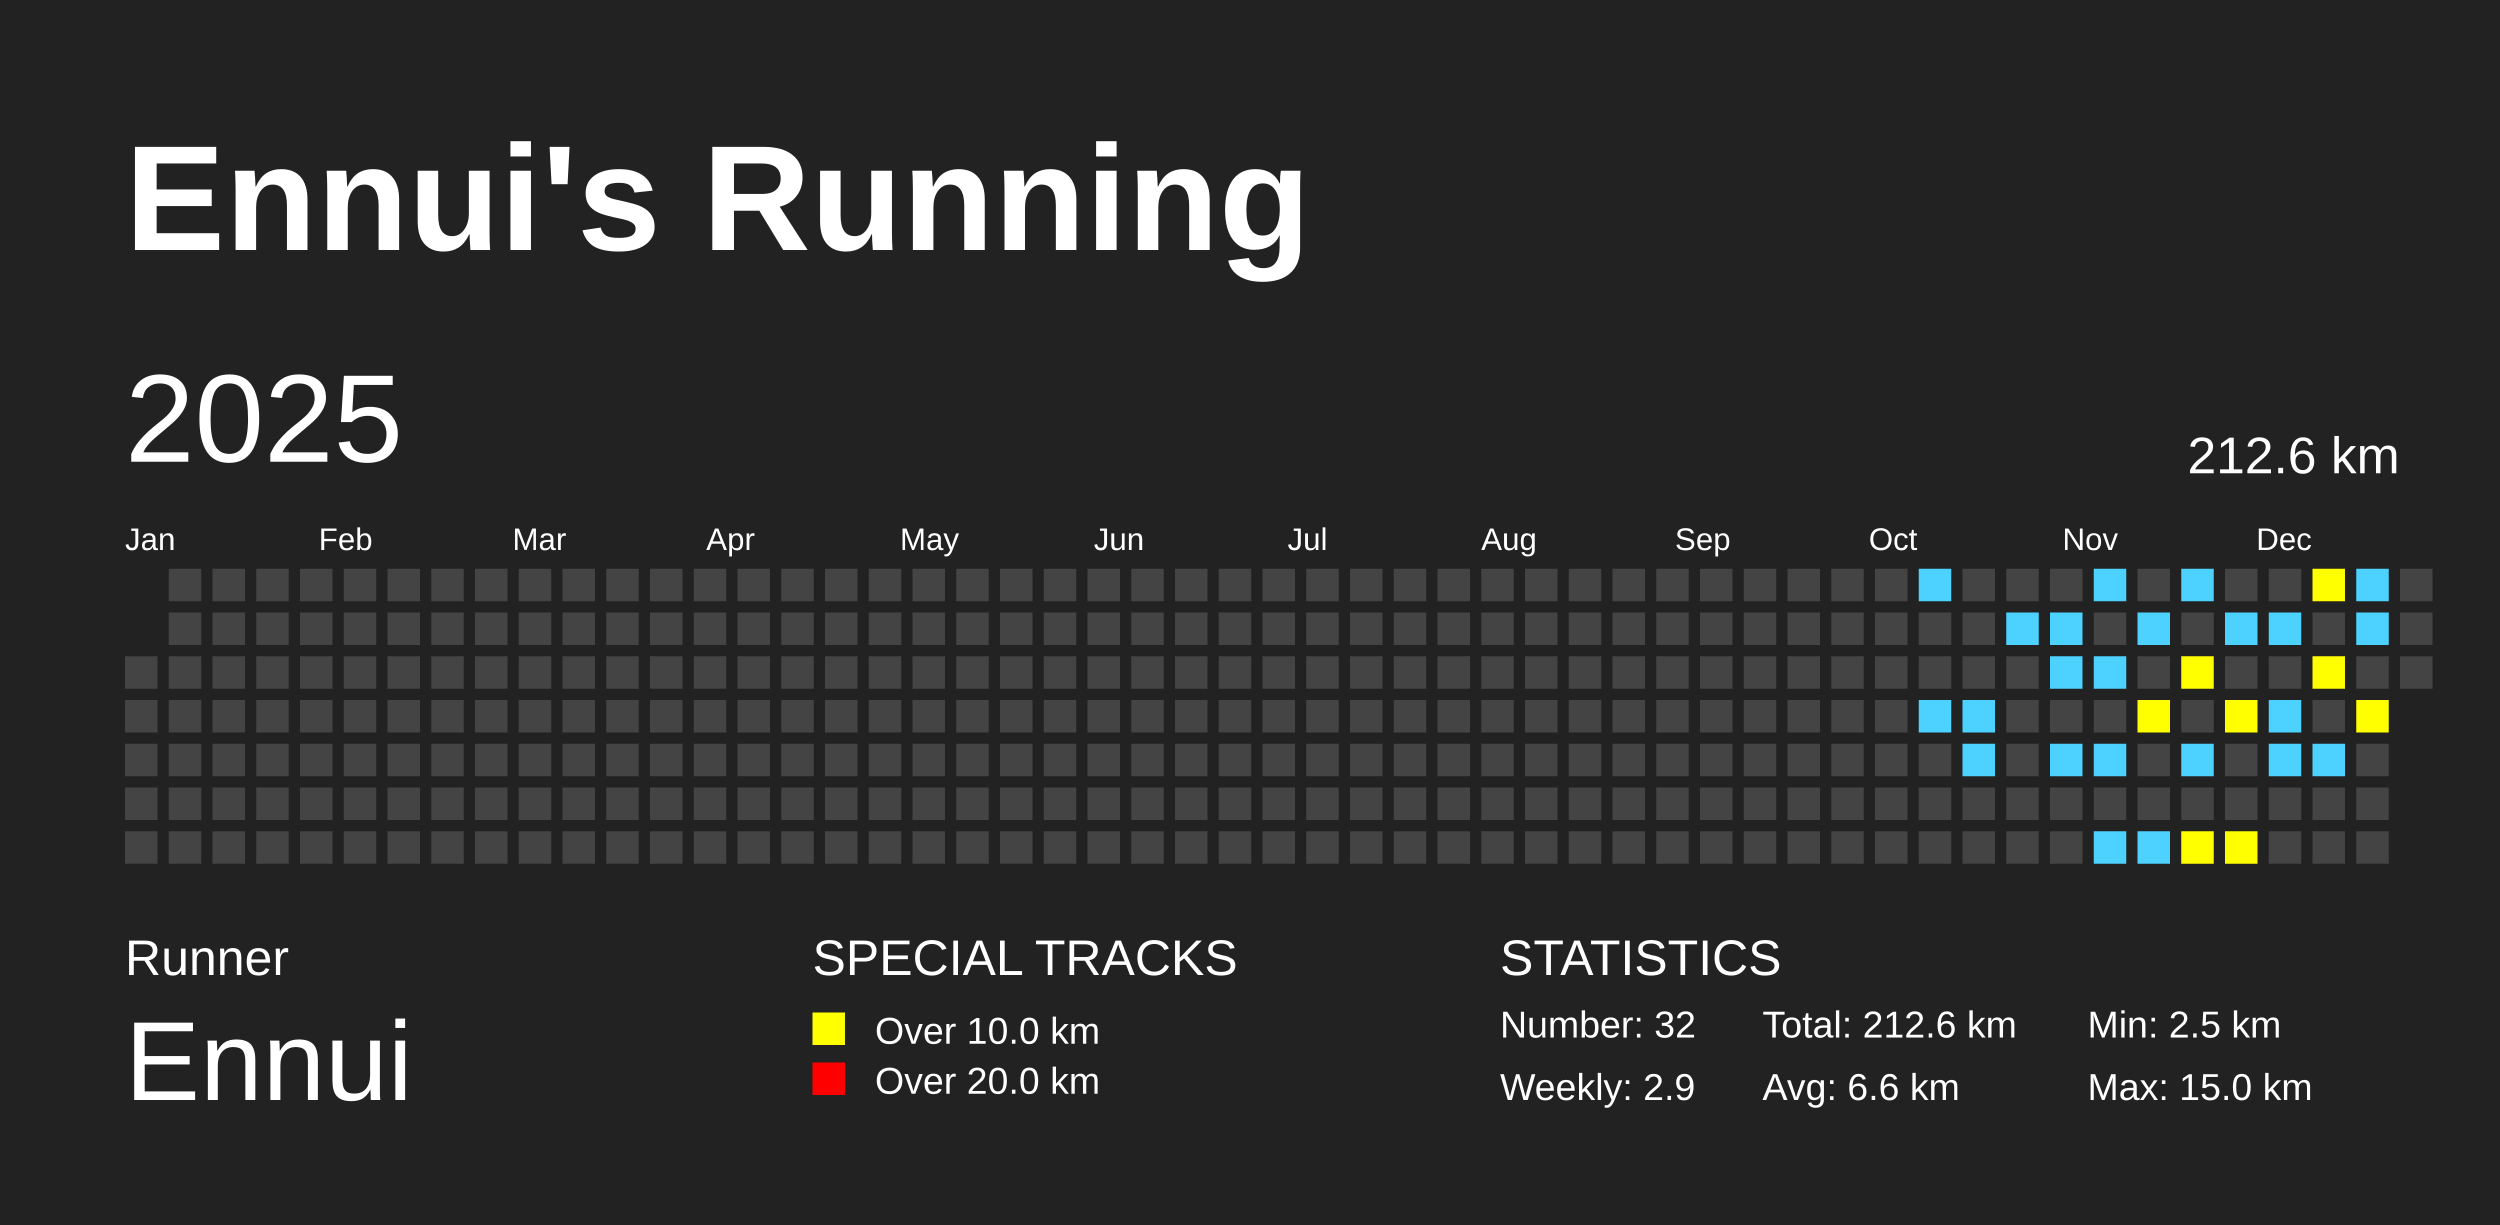
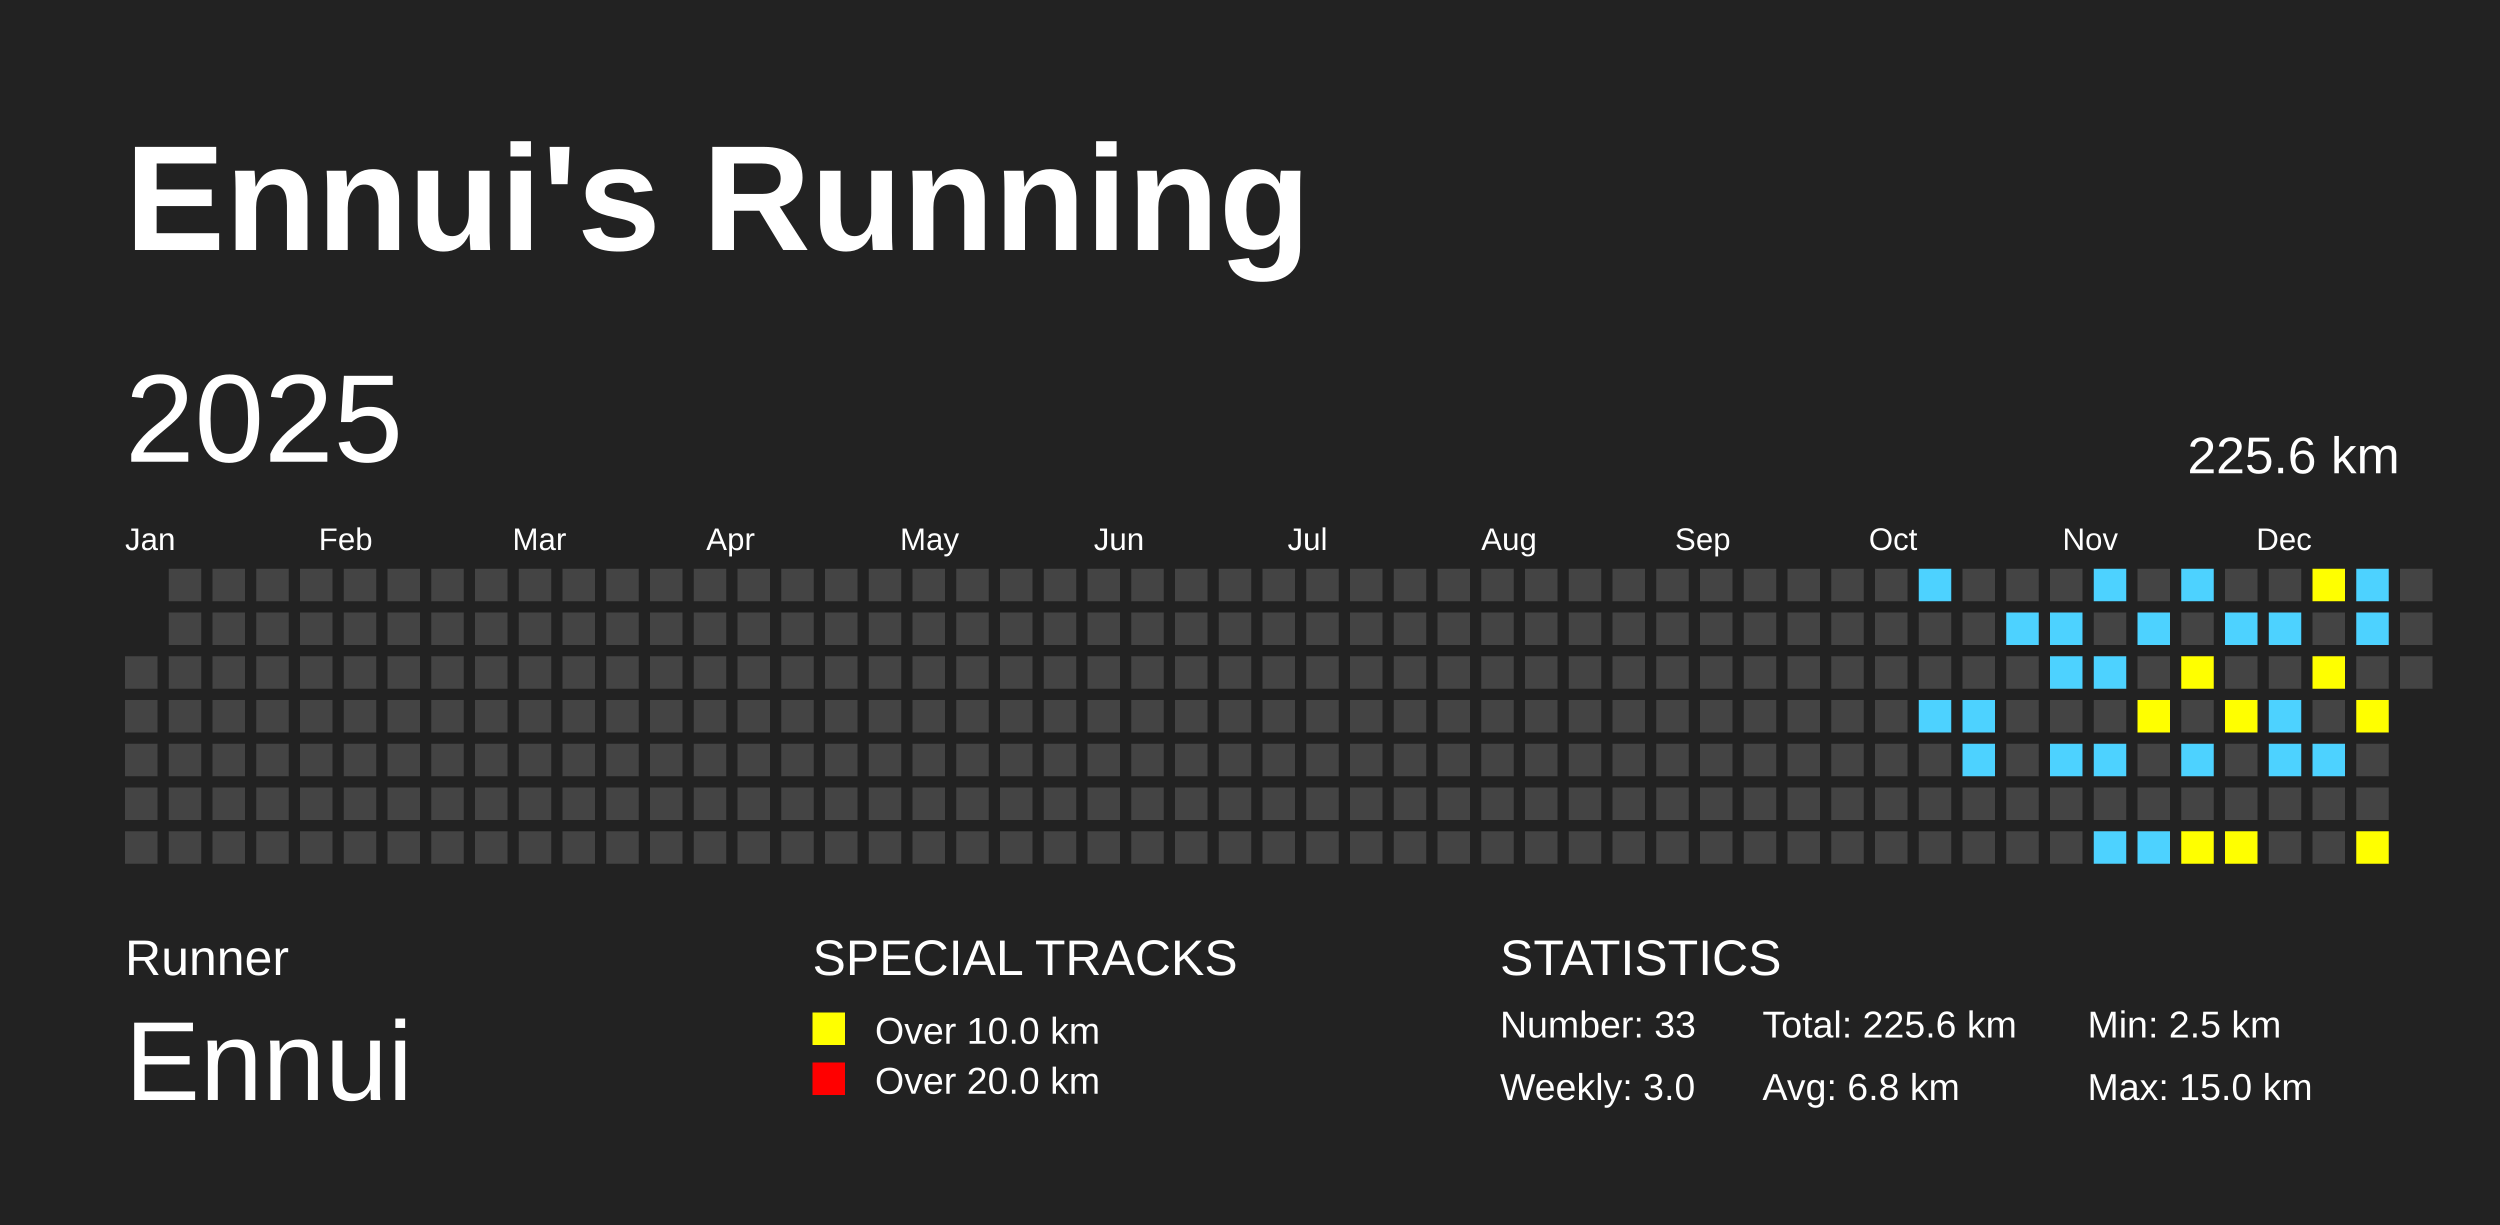
<svg xmlns="http://www.w3.org/2000/svg" baseProfile="full" height="98mm" version="1.1" viewBox="0,0,200,98" width="200mm">
  <defs />
  <rect fill="#222222" height="98" width="200" x="0" y="0" />
  <text fill="#FFFFFF" style="font-size:12px; font-family:Arial; font-weight:bold;" x="10" y="20">Ennui's Running</text>
  <text fill="#FFFFFF" style="font-size:4px; font-family:Arial" x="10" y="78">Runner</text>
  <text fill="#FFFFFF" style="font-size:9px; font-family:Arial" x="10" y="88">Ennui</text>
  <text fill="#FFFFFF" style="font-size:4px; font-family:Arial" x="65" y="78">SPECIAL TRACKS</text>
  <rect fill="yellow" height="2.6" width="2.6" x="65" y="81" />
  <text fill="#FFFFFF" style="font-size:3px; font-family:Arial" x="70" y="83.5">Over 10.0 km</text>
  <rect fill="red" height="2.6" width="2.6" x="65" y="85" />
  <text fill="#FFFFFF" style="font-size:3px; font-family:Arial" x="70" y="87.5">Over 20.0 km</text>
  <text fill="#FFFFFF" style="font-size:4px; font-family:Arial" x="120" y="78">STATISTICS</text>
-   <text fill="#FFFFFF" style="font-size:3px; font-family:Arial" x="120" y="83">Number: 32</text>
-   <text fill="#FFFFFF" style="font-size:3px; font-family:Arial" x="120" y="88">Weekly: 2.9</text>
-   <text fill="#FFFFFF" style="font-size:3px; font-family:Arial" x="141" y="83">Total: 212.6 km</text>
-   <text fill="#FFFFFF" style="font-size:3px; font-family:Arial" x="141" y="88">Avg: 6.6 km</text>
+   <text fill="#FFFFFF" style="font-size:3px; font-family:Arial" x="120" y="83">Number: 33</text>
+   <text fill="#FFFFFF" style="font-size:3px; font-family:Arial" x="120" y="88">Weekly: 3.0</text>
+   <text fill="#FFFFFF" style="font-size:3px; font-family:Arial" x="141" y="83">Total: 225.6 km</text>
+   <text fill="#FFFFFF" style="font-size:3px; font-family:Arial" x="141" y="88">Avg: 6.8 km</text>
  <text fill="#FFFFFF" style="font-size:3px; font-family:Arial" x="167" y="83">Min: 2.5 km</text>
  <text fill="#FFFFFF" style="font-size:3px; font-family:Arial" x="167" y="88">Max: 15.0 km</text>
  <text dominant-baseline="hanging" fill="#FFFFFF" style="font-size:10.0px; font-family:Arial;" x="10" y="30">2025</text>
-   <text dominant-baseline="hanging" fill="#FFFFFF" style="font-size:4.125px; font-family:Arial;" x="175" y="35">212.6 km</text>
+   <text dominant-baseline="hanging" fill="#FFFFFF" style="font-size:4.125px; font-family:Arial;" x="175" y="35">225.6 km</text>
  <text fill="#FFFFFF" style="font-size:2.5px; font-family:Arial" x="10.0" y="44">Jan</text>
  <text fill="#FFFFFF" style="font-size:2.5px; font-family:Arial" x="25.5" y="44">Feb</text>
  <text fill="#FFFFFF" style="font-size:2.5px; font-family:Arial" x="41.0" y="44">Mar</text>
  <text fill="#FFFFFF" style="font-size:2.5px; font-family:Arial" x="56.5" y="44">Apr</text>
  <text fill="#FFFFFF" style="font-size:2.5px; font-family:Arial" x="72.0" y="44">May</text>
  <text fill="#FFFFFF" style="font-size:2.5px; font-family:Arial" x="87.5" y="44">Jun</text>
  <text fill="#FFFFFF" style="font-size:2.5px; font-family:Arial" x="103.0" y="44">Jul</text>
  <text fill="#FFFFFF" style="font-size:2.5px; font-family:Arial" x="118.5" y="44">Aug</text>
  <text fill="#FFFFFF" style="font-size:2.5px; font-family:Arial" x="134.0" y="44">Sep</text>
  <text fill="#FFFFFF" style="font-size:2.5px; font-family:Arial" x="149.5" y="44">Oct</text>
  <text fill="#FFFFFF" style="font-size:2.5px; font-family:Arial" x="165.0" y="44">Nov</text>
  <text fill="#FFFFFF" style="font-size:2.5px; font-family:Arial" x="180.5" y="44">Dec</text>
  <rect fill="#444444" height="2.6" width="2.6" x="10.0" y="52.5" />
  <rect fill="#444444" height="2.6" width="2.6" x="10.0" y="56.0" />
  <rect fill="#444444" height="2.6" width="2.6" x="10.0" y="59.5" />
  <rect fill="#444444" height="2.6" width="2.6" x="10.0" y="63.0" />
  <rect fill="#444444" height="2.6" width="2.6" x="10.0" y="66.5" />
  <rect fill="#444444" height="2.6" width="2.6" x="13.5" y="45.5" />
  <rect fill="#444444" height="2.6" width="2.6" x="13.5" y="49.0" />
  <rect fill="#444444" height="2.6" width="2.6" x="13.5" y="52.5" />
  <rect fill="#444444" height="2.6" width="2.6" x="13.5" y="56.0" />
  <rect fill="#444444" height="2.6" width="2.6" x="13.5" y="59.5" />
  <rect fill="#444444" height="2.6" width="2.6" x="13.5" y="63.0" />
  <rect fill="#444444" height="2.6" width="2.6" x="13.5" y="66.5" />
  <rect fill="#444444" height="2.6" width="2.6" x="17.0" y="45.5" />
  <rect fill="#444444" height="2.6" width="2.6" x="17.0" y="49.0" />
  <rect fill="#444444" height="2.6" width="2.6" x="17.0" y="52.5" />
  <rect fill="#444444" height="2.6" width="2.6" x="17.0" y="56.0" />
  <rect fill="#444444" height="2.6" width="2.6" x="17.0" y="59.5" />
  <rect fill="#444444" height="2.6" width="2.6" x="17.0" y="63.0" />
  <rect fill="#444444" height="2.6" width="2.6" x="17.0" y="66.5" />
  <rect fill="#444444" height="2.6" width="2.6" x="20.5" y="45.5" />
  <rect fill="#444444" height="2.6" width="2.6" x="20.5" y="49.0" />
  <rect fill="#444444" height="2.6" width="2.6" x="20.5" y="52.5" />
  <rect fill="#444444" height="2.6" width="2.6" x="20.5" y="56.0" />
  <rect fill="#444444" height="2.6" width="2.6" x="20.5" y="59.5" />
  <rect fill="#444444" height="2.6" width="2.6" x="20.5" y="63.0" />
  <rect fill="#444444" height="2.6" width="2.6" x="20.5" y="66.5" />
  <rect fill="#444444" height="2.6" width="2.6" x="24.0" y="45.5" />
  <rect fill="#444444" height="2.6" width="2.6" x="24.0" y="49.0" />
  <rect fill="#444444" height="2.6" width="2.6" x="24.0" y="52.5" />
  <rect fill="#444444" height="2.6" width="2.6" x="24.0" y="56.0" />
  <rect fill="#444444" height="2.6" width="2.6" x="24.0" y="59.5" />
  <rect fill="#444444" height="2.6" width="2.6" x="24.0" y="63.0" />
  <rect fill="#444444" height="2.6" width="2.6" x="24.0" y="66.5" />
  <rect fill="#444444" height="2.6" width="2.6" x="27.5" y="45.5" />
  <rect fill="#444444" height="2.6" width="2.6" x="27.5" y="49.0" />
  <rect fill="#444444" height="2.6" width="2.6" x="27.5" y="52.5" />
  <rect fill="#444444" height="2.6" width="2.6" x="27.5" y="56.0" />
  <rect fill="#444444" height="2.6" width="2.6" x="27.5" y="59.5" />
  <rect fill="#444444" height="2.6" width="2.6" x="27.5" y="63.0" />
  <rect fill="#444444" height="2.6" width="2.6" x="27.5" y="66.5" />
  <rect fill="#444444" height="2.6" width="2.6" x="31.0" y="45.5" />
  <rect fill="#444444" height="2.6" width="2.6" x="31.0" y="49.0" />
  <rect fill="#444444" height="2.6" width="2.6" x="31.0" y="52.5" />
  <rect fill="#444444" height="2.6" width="2.6" x="31.0" y="56.0" />
  <rect fill="#444444" height="2.6" width="2.6" x="31.0" y="59.5" />
  <rect fill="#444444" height="2.6" width="2.6" x="31.0" y="63.0" />
  <rect fill="#444444" height="2.6" width="2.6" x="31.0" y="66.5" />
  <rect fill="#444444" height="2.6" width="2.6" x="34.5" y="45.5" />
  <rect fill="#444444" height="2.6" width="2.6" x="34.5" y="49.0" />
  <rect fill="#444444" height="2.6" width="2.6" x="34.5" y="52.5" />
  <rect fill="#444444" height="2.6" width="2.6" x="34.5" y="56.0" />
  <rect fill="#444444" height="2.6" width="2.6" x="34.5" y="59.5" />
  <rect fill="#444444" height="2.6" width="2.6" x="34.5" y="63.0" />
  <rect fill="#444444" height="2.6" width="2.6" x="34.5" y="66.5" />
  <rect fill="#444444" height="2.6" width="2.6" x="38.0" y="45.5" />
  <rect fill="#444444" height="2.6" width="2.6" x="38.0" y="49.0" />
  <rect fill="#444444" height="2.6" width="2.6" x="38.0" y="52.5" />
  <rect fill="#444444" height="2.6" width="2.6" x="38.0" y="56.0" />
  <rect fill="#444444" height="2.6" width="2.6" x="38.0" y="59.5" />
  <rect fill="#444444" height="2.6" width="2.6" x="38.0" y="63.0" />
  <rect fill="#444444" height="2.6" width="2.6" x="38.0" y="66.5" />
  <rect fill="#444444" height="2.6" width="2.6" x="41.5" y="45.5" />
  <rect fill="#444444" height="2.6" width="2.6" x="41.5" y="49.0" />
  <rect fill="#444444" height="2.6" width="2.6" x="41.5" y="52.5" />
  <rect fill="#444444" height="2.6" width="2.6" x="41.5" y="56.0" />
  <rect fill="#444444" height="2.6" width="2.6" x="41.5" y="59.5" />
  <rect fill="#444444" height="2.6" width="2.6" x="41.5" y="63.0" />
  <rect fill="#444444" height="2.6" width="2.6" x="41.5" y="66.5" />
  <rect fill="#444444" height="2.6" width="2.6" x="45.0" y="45.5" />
  <rect fill="#444444" height="2.6" width="2.6" x="45.0" y="49.0" />
  <rect fill="#444444" height="2.6" width="2.6" x="45.0" y="52.5" />
  <rect fill="#444444" height="2.6" width="2.6" x="45.0" y="56.0" />
  <rect fill="#444444" height="2.6" width="2.6" x="45.0" y="59.5" />
  <rect fill="#444444" height="2.6" width="2.6" x="45.0" y="63.0" />
  <rect fill="#444444" height="2.6" width="2.6" x="45.0" y="66.5" />
  <rect fill="#444444" height="2.6" width="2.6" x="48.5" y="45.5" />
  <rect fill="#444444" height="2.6" width="2.6" x="48.5" y="49.0" />
  <rect fill="#444444" height="2.6" width="2.6" x="48.5" y="52.5" />
  <rect fill="#444444" height="2.6" width="2.6" x="48.5" y="56.0" />
  <rect fill="#444444" height="2.6" width="2.6" x="48.5" y="59.5" />
  <rect fill="#444444" height="2.6" width="2.6" x="48.5" y="63.0" />
  <rect fill="#444444" height="2.6" width="2.6" x="48.5" y="66.5" />
  <rect fill="#444444" height="2.6" width="2.6" x="52.0" y="45.5" />
  <rect fill="#444444" height="2.6" width="2.6" x="52.0" y="49.0" />
  <rect fill="#444444" height="2.6" width="2.6" x="52.0" y="52.5" />
  <rect fill="#444444" height="2.6" width="2.6" x="52.0" y="56.0" />
  <rect fill="#444444" height="2.6" width="2.6" x="52.0" y="59.5" />
  <rect fill="#444444" height="2.6" width="2.6" x="52.0" y="63.0" />
  <rect fill="#444444" height="2.6" width="2.6" x="52.0" y="66.5" />
  <rect fill="#444444" height="2.6" width="2.6" x="55.5" y="45.5" />
  <rect fill="#444444" height="2.6" width="2.6" x="55.5" y="49.0" />
  <rect fill="#444444" height="2.6" width="2.6" x="55.5" y="52.5" />
  <rect fill="#444444" height="2.6" width="2.6" x="55.5" y="56.0" />
  <rect fill="#444444" height="2.6" width="2.6" x="55.5" y="59.5" />
  <rect fill="#444444" height="2.6" width="2.6" x="55.5" y="63.0" />
  <rect fill="#444444" height="2.6" width="2.6" x="55.5" y="66.5" />
  <rect fill="#444444" height="2.6" width="2.6" x="59.0" y="45.5" />
  <rect fill="#444444" height="2.6" width="2.6" x="59.0" y="49.0" />
  <rect fill="#444444" height="2.6" width="2.6" x="59.0" y="52.5" />
  <rect fill="#444444" height="2.6" width="2.6" x="59.0" y="56.0" />
  <rect fill="#444444" height="2.6" width="2.6" x="59.0" y="59.5" />
  <rect fill="#444444" height="2.6" width="2.6" x="59.0" y="63.0" />
  <rect fill="#444444" height="2.6" width="2.6" x="59.0" y="66.5" />
  <rect fill="#444444" height="2.6" width="2.6" x="62.5" y="45.5" />
  <rect fill="#444444" height="2.6" width="2.6" x="62.5" y="49.0" />
  <rect fill="#444444" height="2.6" width="2.6" x="62.5" y="52.5" />
  <rect fill="#444444" height="2.6" width="2.6" x="62.5" y="56.0" />
  <rect fill="#444444" height="2.6" width="2.6" x="62.5" y="59.5" />
  <rect fill="#444444" height="2.6" width="2.6" x="62.5" y="63.0" />
  <rect fill="#444444" height="2.6" width="2.6" x="62.5" y="66.5" />
  <rect fill="#444444" height="2.6" width="2.6" x="66.0" y="45.5" />
  <rect fill="#444444" height="2.6" width="2.6" x="66.0" y="49.0" />
  <rect fill="#444444" height="2.6" width="2.6" x="66.0" y="52.5" />
  <rect fill="#444444" height="2.6" width="2.6" x="66.0" y="56.0" />
  <rect fill="#444444" height="2.6" width="2.6" x="66.0" y="59.5" />
  <rect fill="#444444" height="2.6" width="2.6" x="66.0" y="63.0" />
  <rect fill="#444444" height="2.6" width="2.6" x="66.0" y="66.5" />
  <rect fill="#444444" height="2.6" width="2.6" x="69.5" y="45.5" />
  <rect fill="#444444" height="2.6" width="2.6" x="69.5" y="49.0" />
  <rect fill="#444444" height="2.6" width="2.6" x="69.5" y="52.5" />
  <rect fill="#444444" height="2.6" width="2.6" x="69.5" y="56.0" />
  <rect fill="#444444" height="2.6" width="2.6" x="69.5" y="59.5" />
  <rect fill="#444444" height="2.6" width="2.6" x="69.5" y="63.0" />
  <rect fill="#444444" height="2.6" width="2.6" x="69.5" y="66.5" />
  <rect fill="#444444" height="2.6" width="2.6" x="73.0" y="45.5" />
  <rect fill="#444444" height="2.6" width="2.6" x="73.0" y="49.0" />
  <rect fill="#444444" height="2.6" width="2.6" x="73.0" y="52.5" />
  <rect fill="#444444" height="2.6" width="2.6" x="73.0" y="56.0" />
  <rect fill="#444444" height="2.6" width="2.6" x="73.0" y="59.5" />
  <rect fill="#444444" height="2.6" width="2.6" x="73.0" y="63.0" />
  <rect fill="#444444" height="2.6" width="2.6" x="73.0" y="66.5" />
  <rect fill="#444444" height="2.6" width="2.6" x="76.5" y="45.5" />
  <rect fill="#444444" height="2.6" width="2.6" x="76.5" y="49.0" />
  <rect fill="#444444" height="2.6" width="2.6" x="76.5" y="52.5" />
  <rect fill="#444444" height="2.6" width="2.6" x="76.5" y="56.0" />
  <rect fill="#444444" height="2.6" width="2.6" x="76.5" y="59.5" />
  <rect fill="#444444" height="2.6" width="2.6" x="76.5" y="63.0" />
  <rect fill="#444444" height="2.6" width="2.6" x="76.5" y="66.5" />
  <rect fill="#444444" height="2.6" width="2.6" x="80.0" y="45.5" />
  <rect fill="#444444" height="2.6" width="2.6" x="80.0" y="49.0" />
  <rect fill="#444444" height="2.6" width="2.6" x="80.0" y="52.5" />
  <rect fill="#444444" height="2.6" width="2.6" x="80.0" y="56.0" />
  <rect fill="#444444" height="2.6" width="2.6" x="80.0" y="59.5" />
  <rect fill="#444444" height="2.6" width="2.6" x="80.0" y="63.0" />
  <rect fill="#444444" height="2.6" width="2.6" x="80.0" y="66.5" />
  <rect fill="#444444" height="2.6" width="2.6" x="83.5" y="45.5" />
  <rect fill="#444444" height="2.6" width="2.6" x="83.5" y="49.0" />
  <rect fill="#444444" height="2.6" width="2.6" x="83.5" y="52.5" />
  <rect fill="#444444" height="2.6" width="2.6" x="83.5" y="56.0" />
  <rect fill="#444444" height="2.6" width="2.6" x="83.5" y="59.5" />
  <rect fill="#444444" height="2.6" width="2.6" x="83.5" y="63.0" />
  <rect fill="#444444" height="2.6" width="2.6" x="83.5" y="66.5" />
  <rect fill="#444444" height="2.6" width="2.6" x="87.0" y="45.5" />
  <rect fill="#444444" height="2.6" width="2.6" x="87.0" y="49.0" />
  <rect fill="#444444" height="2.6" width="2.6" x="87.0" y="52.5" />
  <rect fill="#444444" height="2.6" width="2.6" x="87.0" y="56.0" />
  <rect fill="#444444" height="2.6" width="2.6" x="87.0" y="59.5" />
  <rect fill="#444444" height="2.6" width="2.6" x="87.0" y="63.0" />
  <rect fill="#444444" height="2.6" width="2.6" x="87.0" y="66.5" />
  <rect fill="#444444" height="2.6" width="2.6" x="90.5" y="45.5" />
  <rect fill="#444444" height="2.6" width="2.6" x="90.5" y="49.0" />
  <rect fill="#444444" height="2.6" width="2.6" x="90.5" y="52.5" />
  <rect fill="#444444" height="2.6" width="2.6" x="90.5" y="56.0" />
  <rect fill="#444444" height="2.6" width="2.6" x="90.5" y="59.5" />
  <rect fill="#444444" height="2.6" width="2.6" x="90.5" y="63.0" />
  <rect fill="#444444" height="2.6" width="2.6" x="90.5" y="66.5" />
  <rect fill="#444444" height="2.6" width="2.6" x="94.0" y="45.5" />
  <rect fill="#444444" height="2.6" width="2.6" x="94.0" y="49.0" />
  <rect fill="#444444" height="2.6" width="2.6" x="94.0" y="52.5" />
  <rect fill="#444444" height="2.6" width="2.6" x="94.0" y="56.0" />
  <rect fill="#444444" height="2.6" width="2.6" x="94.0" y="59.5" />
  <rect fill="#444444" height="2.6" width="2.6" x="94.0" y="63.0" />
  <rect fill="#444444" height="2.6" width="2.6" x="94.0" y="66.5" />
  <rect fill="#444444" height="2.6" width="2.6" x="97.5" y="45.5" />
  <rect fill="#444444" height="2.6" width="2.6" x="97.5" y="49.0" />
  <rect fill="#444444" height="2.6" width="2.6" x="97.5" y="52.5" />
  <rect fill="#444444" height="2.6" width="2.6" x="97.5" y="56.0" />
  <rect fill="#444444" height="2.6" width="2.6" x="97.5" y="59.5" />
  <rect fill="#444444" height="2.6" width="2.6" x="97.5" y="63.0" />
  <rect fill="#444444" height="2.6" width="2.6" x="97.5" y="66.5" />
  <rect fill="#444444" height="2.6" width="2.6" x="101.0" y="45.5" />
  <rect fill="#444444" height="2.6" width="2.6" x="101.0" y="49.0" />
  <rect fill="#444444" height="2.6" width="2.6" x="101.0" y="52.5" />
  <rect fill="#444444" height="2.6" width="2.6" x="101.0" y="56.0" />
  <rect fill="#444444" height="2.6" width="2.6" x="101.0" y="59.5" />
  <rect fill="#444444" height="2.6" width="2.6" x="101.0" y="63.0" />
  <rect fill="#444444" height="2.6" width="2.6" x="101.0" y="66.5" />
  <rect fill="#444444" height="2.6" width="2.6" x="104.5" y="45.5" />
  <rect fill="#444444" height="2.6" width="2.6" x="104.5" y="49.0" />
  <rect fill="#444444" height="2.6" width="2.6" x="104.5" y="52.5" />
  <rect fill="#444444" height="2.6" width="2.6" x="104.5" y="56.0" />
  <rect fill="#444444" height="2.6" width="2.6" x="104.5" y="59.5" />
  <rect fill="#444444" height="2.6" width="2.6" x="104.5" y="63.0" />
  <rect fill="#444444" height="2.6" width="2.6" x="104.5" y="66.5" />
  <rect fill="#444444" height="2.6" width="2.6" x="108.0" y="45.5" />
  <rect fill="#444444" height="2.6" width="2.6" x="108.0" y="49.0" />
  <rect fill="#444444" height="2.6" width="2.6" x="108.0" y="52.5" />
  <rect fill="#444444" height="2.6" width="2.6" x="108.0" y="56.0" />
  <rect fill="#444444" height="2.6" width="2.6" x="108.0" y="59.5" />
  <rect fill="#444444" height="2.6" width="2.6" x="108.0" y="63.0" />
  <rect fill="#444444" height="2.6" width="2.6" x="108.0" y="66.5" />
  <rect fill="#444444" height="2.6" width="2.6" x="111.5" y="45.5" />
  <rect fill="#444444" height="2.6" width="2.6" x="111.5" y="49.0" />
  <rect fill="#444444" height="2.6" width="2.6" x="111.5" y="52.5" />
  <rect fill="#444444" height="2.6" width="2.6" x="111.5" y="56.0" />
  <rect fill="#444444" height="2.6" width="2.6" x="111.5" y="59.5" />
  <rect fill="#444444" height="2.6" width="2.6" x="111.5" y="63.0" />
  <rect fill="#444444" height="2.6" width="2.6" x="111.5" y="66.5" />
  <rect fill="#444444" height="2.6" width="2.6" x="115.0" y="45.5" />
  <rect fill="#444444" height="2.6" width="2.6" x="115.0" y="49.0" />
  <rect fill="#444444" height="2.6" width="2.6" x="115.0" y="52.5" />
  <rect fill="#444444" height="2.6" width="2.6" x="115.0" y="56.0" />
  <rect fill="#444444" height="2.6" width="2.6" x="115.0" y="59.5" />
  <rect fill="#444444" height="2.6" width="2.6" x="115.0" y="63.0" />
  <rect fill="#444444" height="2.6" width="2.6" x="115.0" y="66.5" />
  <rect fill="#444444" height="2.6" width="2.6" x="118.5" y="45.5" />
  <rect fill="#444444" height="2.6" width="2.6" x="118.5" y="49.0" />
  <rect fill="#444444" height="2.6" width="2.6" x="118.5" y="52.5" />
  <rect fill="#444444" height="2.6" width="2.6" x="118.5" y="56.0" />
  <rect fill="#444444" height="2.6" width="2.6" x="118.5" y="59.5" />
  <rect fill="#444444" height="2.6" width="2.6" x="118.5" y="63.0" />
  <rect fill="#444444" height="2.6" width="2.6" x="118.5" y="66.5" />
  <rect fill="#444444" height="2.6" width="2.6" x="122.0" y="45.5" />
  <rect fill="#444444" height="2.6" width="2.6" x="122.0" y="49.0" />
  <rect fill="#444444" height="2.6" width="2.6" x="122.0" y="52.5" />
  <rect fill="#444444" height="2.6" width="2.6" x="122.0" y="56.0" />
  <rect fill="#444444" height="2.6" width="2.6" x="122.0" y="59.5" />
  <rect fill="#444444" height="2.6" width="2.6" x="122.0" y="63.0" />
  <rect fill="#444444" height="2.6" width="2.6" x="122.0" y="66.5" />
  <rect fill="#444444" height="2.6" width="2.6" x="125.5" y="45.5" />
  <rect fill="#444444" height="2.6" width="2.6" x="125.5" y="49.0" />
  <rect fill="#444444" height="2.6" width="2.6" x="125.5" y="52.5" />
  <rect fill="#444444" height="2.6" width="2.6" x="125.5" y="56.0" />
  <rect fill="#444444" height="2.6" width="2.6" x="125.5" y="59.5" />
  <rect fill="#444444" height="2.6" width="2.6" x="125.5" y="63.0" />
  <rect fill="#444444" height="2.6" width="2.6" x="125.5" y="66.5" />
  <rect fill="#444444" height="2.6" width="2.6" x="129.0" y="45.5" />
  <rect fill="#444444" height="2.6" width="2.6" x="129.0" y="49.0" />
  <rect fill="#444444" height="2.6" width="2.6" x="129.0" y="52.5" />
  <rect fill="#444444" height="2.6" width="2.6" x="129.0" y="56.0" />
  <rect fill="#444444" height="2.6" width="2.6" x="129.0" y="59.5" />
  <rect fill="#444444" height="2.6" width="2.6" x="129.0" y="63.0" />
  <rect fill="#444444" height="2.6" width="2.6" x="129.0" y="66.5" />
  <rect fill="#444444" height="2.6" width="2.6" x="132.5" y="45.5" />
  <rect fill="#444444" height="2.6" width="2.6" x="132.5" y="49.0" />
  <rect fill="#444444" height="2.6" width="2.6" x="132.5" y="52.5" />
  <rect fill="#444444" height="2.6" width="2.6" x="132.5" y="56.0" />
  <rect fill="#444444" height="2.6" width="2.6" x="132.5" y="59.5" />
  <rect fill="#444444" height="2.6" width="2.6" x="132.5" y="63.0" />
  <rect fill="#444444" height="2.6" width="2.6" x="132.5" y="66.5" />
  <rect fill="#444444" height="2.6" width="2.6" x="136.0" y="45.5" />
  <rect fill="#444444" height="2.6" width="2.6" x="136.0" y="49.0" />
  <rect fill="#444444" height="2.6" width="2.6" x="136.0" y="52.5" />
  <rect fill="#444444" height="2.6" width="2.6" x="136.0" y="56.0" />
  <rect fill="#444444" height="2.6" width="2.6" x="136.0" y="59.5" />
  <rect fill="#444444" height="2.6" width="2.6" x="136.0" y="63.0" />
  <rect fill="#444444" height="2.6" width="2.6" x="136.0" y="66.5" />
  <rect fill="#444444" height="2.6" width="2.6" x="139.5" y="45.5" />
  <rect fill="#444444" height="2.6" width="2.6" x="139.5" y="49.0" />
  <rect fill="#444444" height="2.6" width="2.6" x="139.5" y="52.5" />
  <rect fill="#444444" height="2.6" width="2.6" x="139.5" y="56.0" />
  <rect fill="#444444" height="2.6" width="2.6" x="139.5" y="59.5" />
  <rect fill="#444444" height="2.6" width="2.6" x="139.5" y="63.0" />
  <rect fill="#444444" height="2.6" width="2.6" x="139.5" y="66.5" />
  <rect fill="#444444" height="2.6" width="2.6" x="143.0" y="45.5" />
  <rect fill="#444444" height="2.6" width="2.6" x="143.0" y="49.0" />
  <rect fill="#444444" height="2.6" width="2.6" x="143.0" y="52.5" />
  <rect fill="#444444" height="2.6" width="2.6" x="143.0" y="56.0" />
  <rect fill="#444444" height="2.6" width="2.6" x="143.0" y="59.5" />
  <rect fill="#444444" height="2.6" width="2.6" x="143.0" y="63.0" />
  <rect fill="#444444" height="2.6" width="2.6" x="143.0" y="66.5" />
  <rect fill="#444444" height="2.6" width="2.6" x="146.5" y="45.5" />
  <rect fill="#444444" height="2.6" width="2.6" x="146.5" y="49.0" />
  <rect fill="#444444" height="2.6" width="2.6" x="146.5" y="52.5" />
  <rect fill="#444444" height="2.6" width="2.6" x="146.5" y="56.0" />
  <rect fill="#444444" height="2.6" width="2.6" x="146.5" y="59.5" />
  <rect fill="#444444" height="2.6" width="2.6" x="146.5" y="63.0" />
  <rect fill="#444444" height="2.6" width="2.6" x="146.5" y="66.5" />
  <rect fill="#444444" height="2.6" width="2.6" x="150.0" y="45.5" />
  <rect fill="#444444" height="2.6" width="2.6" x="150.0" y="49.0" />
  <rect fill="#444444" height="2.6" width="2.6" x="150.0" y="52.5" />
  <rect fill="#444444" height="2.6" width="2.6" x="150.0" y="56.0" />
  <rect fill="#444444" height="2.6" width="2.6" x="150.0" y="59.5" />
  <rect fill="#444444" height="2.6" width="2.6" x="150.0" y="63.0" />
  <rect fill="#444444" height="2.6" width="2.6" x="150.0" y="66.5" />
  <rect fill="#4DD2FF" height="2.6" width="2.6" x="153.5" y="45.5" />
  <rect fill="#444444" height="2.6" width="2.6" x="153.5" y="49.0" />
  <rect fill="#444444" height="2.6" width="2.6" x="153.5" y="52.5" />
  <rect fill="#4DD2FF" height="2.6" width="2.6" x="153.5" y="56.0" />
  <rect fill="#444444" height="2.6" width="2.6" x="153.5" y="59.5" />
  <rect fill="#444444" height="2.6" width="2.6" x="153.5" y="63.0" />
  <rect fill="#444444" height="2.6" width="2.6" x="153.5" y="66.5" />
  <rect fill="#444444" height="2.6" width="2.6" x="157.0" y="45.5" />
  <rect fill="#444444" height="2.6" width="2.6" x="157.0" y="49.0" />
  <rect fill="#444444" height="2.6" width="2.6" x="157.0" y="52.5" />
  <rect fill="#4DD2FF" height="2.6" width="2.6" x="157.0" y="56.0" />
  <rect fill="#4DD2FF" height="2.6" width="2.6" x="157.0" y="59.5" />
  <rect fill="#444444" height="2.6" width="2.6" x="157.0" y="63.0" />
  <rect fill="#444444" height="2.6" width="2.6" x="157.0" y="66.5" />
  <rect fill="#444444" height="2.6" width="2.6" x="160.5" y="45.5" />
  <rect fill="#4DD2FF" height="2.6" width="2.6" x="160.5" y="49.0" />
  <rect fill="#444444" height="2.6" width="2.6" x="160.5" y="52.5" />
  <rect fill="#444444" height="2.6" width="2.6" x="160.5" y="56.0" />
  <rect fill="#444444" height="2.6" width="2.6" x="160.5" y="59.5" />
  <rect fill="#444444" height="2.6" width="2.6" x="160.5" y="63.0" />
  <rect fill="#444444" height="2.6" width="2.6" x="160.5" y="66.5" />
  <rect fill="#444444" height="2.6" width="2.6" x="164.0" y="45.5" />
  <rect fill="#4DD2FF" height="2.6" width="2.6" x="164.0" y="49.0" />
  <rect fill="#4DD2FF" height="2.6" width="2.6" x="164.0" y="52.5" />
  <rect fill="#444444" height="2.6" width="2.6" x="164.0" y="56.0" />
  <rect fill="#4DD2FF" height="2.6" width="2.6" x="164.0" y="59.5" />
  <rect fill="#444444" height="2.6" width="2.6" x="164.0" y="63.0" />
  <rect fill="#444444" height="2.6" width="2.6" x="164.0" y="66.5" />
  <rect fill="#4DD2FF" height="2.6" width="2.6" x="167.5" y="45.5" />
  <rect fill="#444444" height="2.6" width="2.6" x="167.5" y="49.0" />
  <rect fill="#4DD2FF" height="2.6" width="2.6" x="167.5" y="52.5" />
  <rect fill="#444444" height="2.6" width="2.6" x="167.5" y="56.0" />
  <rect fill="#4DD2FF" height="2.6" width="2.6" x="167.5" y="59.5" />
  <rect fill="#444444" height="2.6" width="2.6" x="167.5" y="63.0" />
  <rect fill="#4DD2FF" height="2.6" width="2.6" x="167.5" y="66.5" />
  <rect fill="#444444" height="2.6" width="2.6" x="171.0" y="45.5" />
  <rect fill="#4DD2FF" height="2.6" width="2.6" x="171.0" y="49.0" />
  <rect fill="#444444" height="2.6" width="2.6" x="171.0" y="52.5" />
  <rect fill="yellow" height="2.6" width="2.6" x="171.0" y="56.0" />
  <rect fill="#444444" height="2.6" width="2.6" x="171.0" y="59.5" />
  <rect fill="#444444" height="2.6" width="2.6" x="171.0" y="63.0" />
  <rect fill="#4DD2FF" height="2.6" width="2.6" x="171.0" y="66.5" />
  <rect fill="#4DD2FF" height="2.6" width="2.6" x="174.5" y="45.5" />
  <rect fill="#444444" height="2.6" width="2.6" x="174.5" y="49.0" />
  <rect fill="yellow" height="2.6" width="2.6" x="174.5" y="52.5" />
  <rect fill="#444444" height="2.6" width="2.6" x="174.5" y="56.0" />
  <rect fill="#4DD2FF" height="2.6" width="2.6" x="174.5" y="59.5" />
  <rect fill="#444444" height="2.6" width="2.6" x="174.5" y="63.0" />
  <rect fill="yellow" height="2.6" width="2.6" x="174.5" y="66.5" />
  <rect fill="#444444" height="2.6" width="2.6" x="178.0" y="45.5" />
  <rect fill="#4DD2FF" height="2.6" width="2.6" x="178.0" y="49.0" />
  <rect fill="#444444" height="2.6" width="2.6" x="178.0" y="52.5" />
  <rect fill="yellow" height="2.6" width="2.6" x="178.0" y="56.0" />
  <rect fill="#444444" height="2.6" width="2.6" x="178.0" y="59.5" />
  <rect fill="#444444" height="2.6" width="2.6" x="178.0" y="63.0" />
  <rect fill="yellow" height="2.6" width="2.6" x="178.0" y="66.5" />
  <rect fill="#444444" height="2.6" width="2.6" x="181.5" y="45.5" />
  <rect fill="#4DD2FF" height="2.6" width="2.6" x="181.5" y="49.0" />
  <rect fill="#444444" height="2.6" width="2.6" x="181.5" y="52.5" />
  <rect fill="#4DD2FF" height="2.6" width="2.6" x="181.5" y="56.0" />
  <rect fill="#4DD2FF" height="2.6" width="2.6" x="181.5" y="59.5" />
  <rect fill="#444444" height="2.6" width="2.6" x="181.5" y="63.0" />
  <rect fill="#444444" height="2.6" width="2.6" x="181.5" y="66.5" />
  <rect fill="yellow" height="2.6" width="2.6" x="185.0" y="45.5" />
  <rect fill="#444444" height="2.6" width="2.6" x="185.0" y="49.0" />
  <rect fill="yellow" height="2.6" width="2.6" x="185.0" y="52.5" />
  <rect fill="#444444" height="2.6" width="2.6" x="185.0" y="56.0" />
  <rect fill="#4DD2FF" height="2.6" width="2.6" x="185.0" y="59.5" />
  <rect fill="#444444" height="2.6" width="2.6" x="185.0" y="63.0" />
  <rect fill="#444444" height="2.6" width="2.6" x="185.0" y="66.5" />
  <rect fill="#4DD2FF" height="2.6" width="2.6" x="188.5" y="45.5" />
  <rect fill="#4DD2FF" height="2.6" width="2.6" x="188.5" y="49.0" />
  <rect fill="#444444" height="2.6" width="2.6" x="188.5" y="52.5" />
  <rect fill="yellow" height="2.6" width="2.6" x="188.5" y="56.0" />
  <rect fill="#444444" height="2.6" width="2.6" x="188.5" y="59.5" />
  <rect fill="#444444" height="2.6" width="2.6" x="188.5" y="63.0" />
-   <rect fill="#444444" height="2.6" width="2.6" x="188.5" y="66.5" />
+   <rect fill="yellow" height="2.6" width="2.6" x="188.5" y="66.5" />
  <rect fill="#444444" height="2.6" width="2.6" x="192.0" y="45.5" />
  <rect fill="#444444" height="2.6" width="2.6" x="192.0" y="49.0" />
  <rect fill="#444444" height="2.6" width="2.6" x="192.0" y="52.5" />
</svg>
